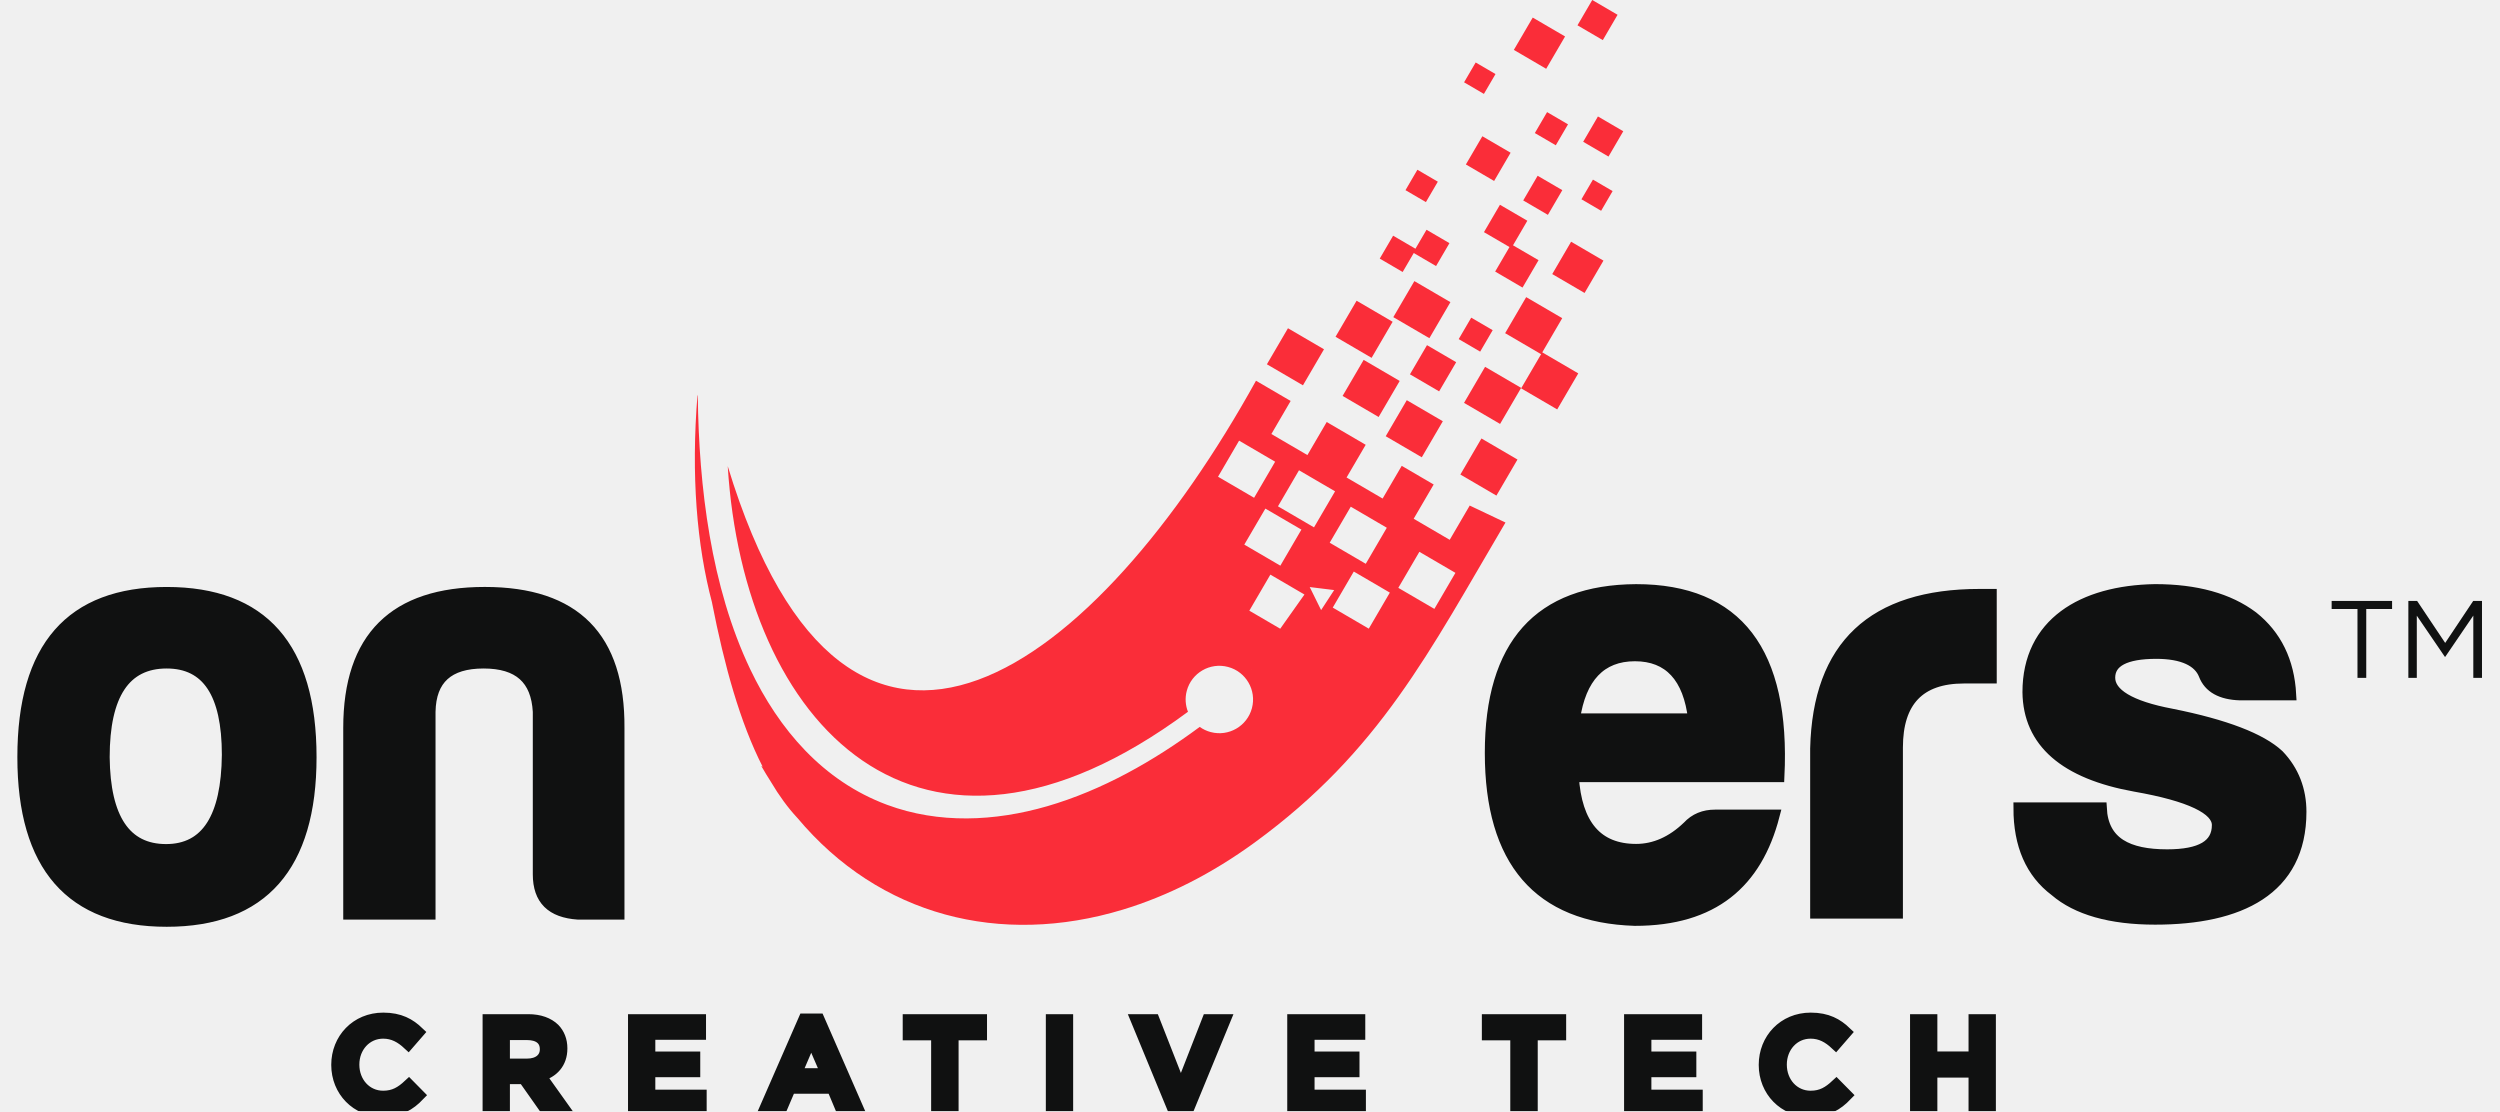
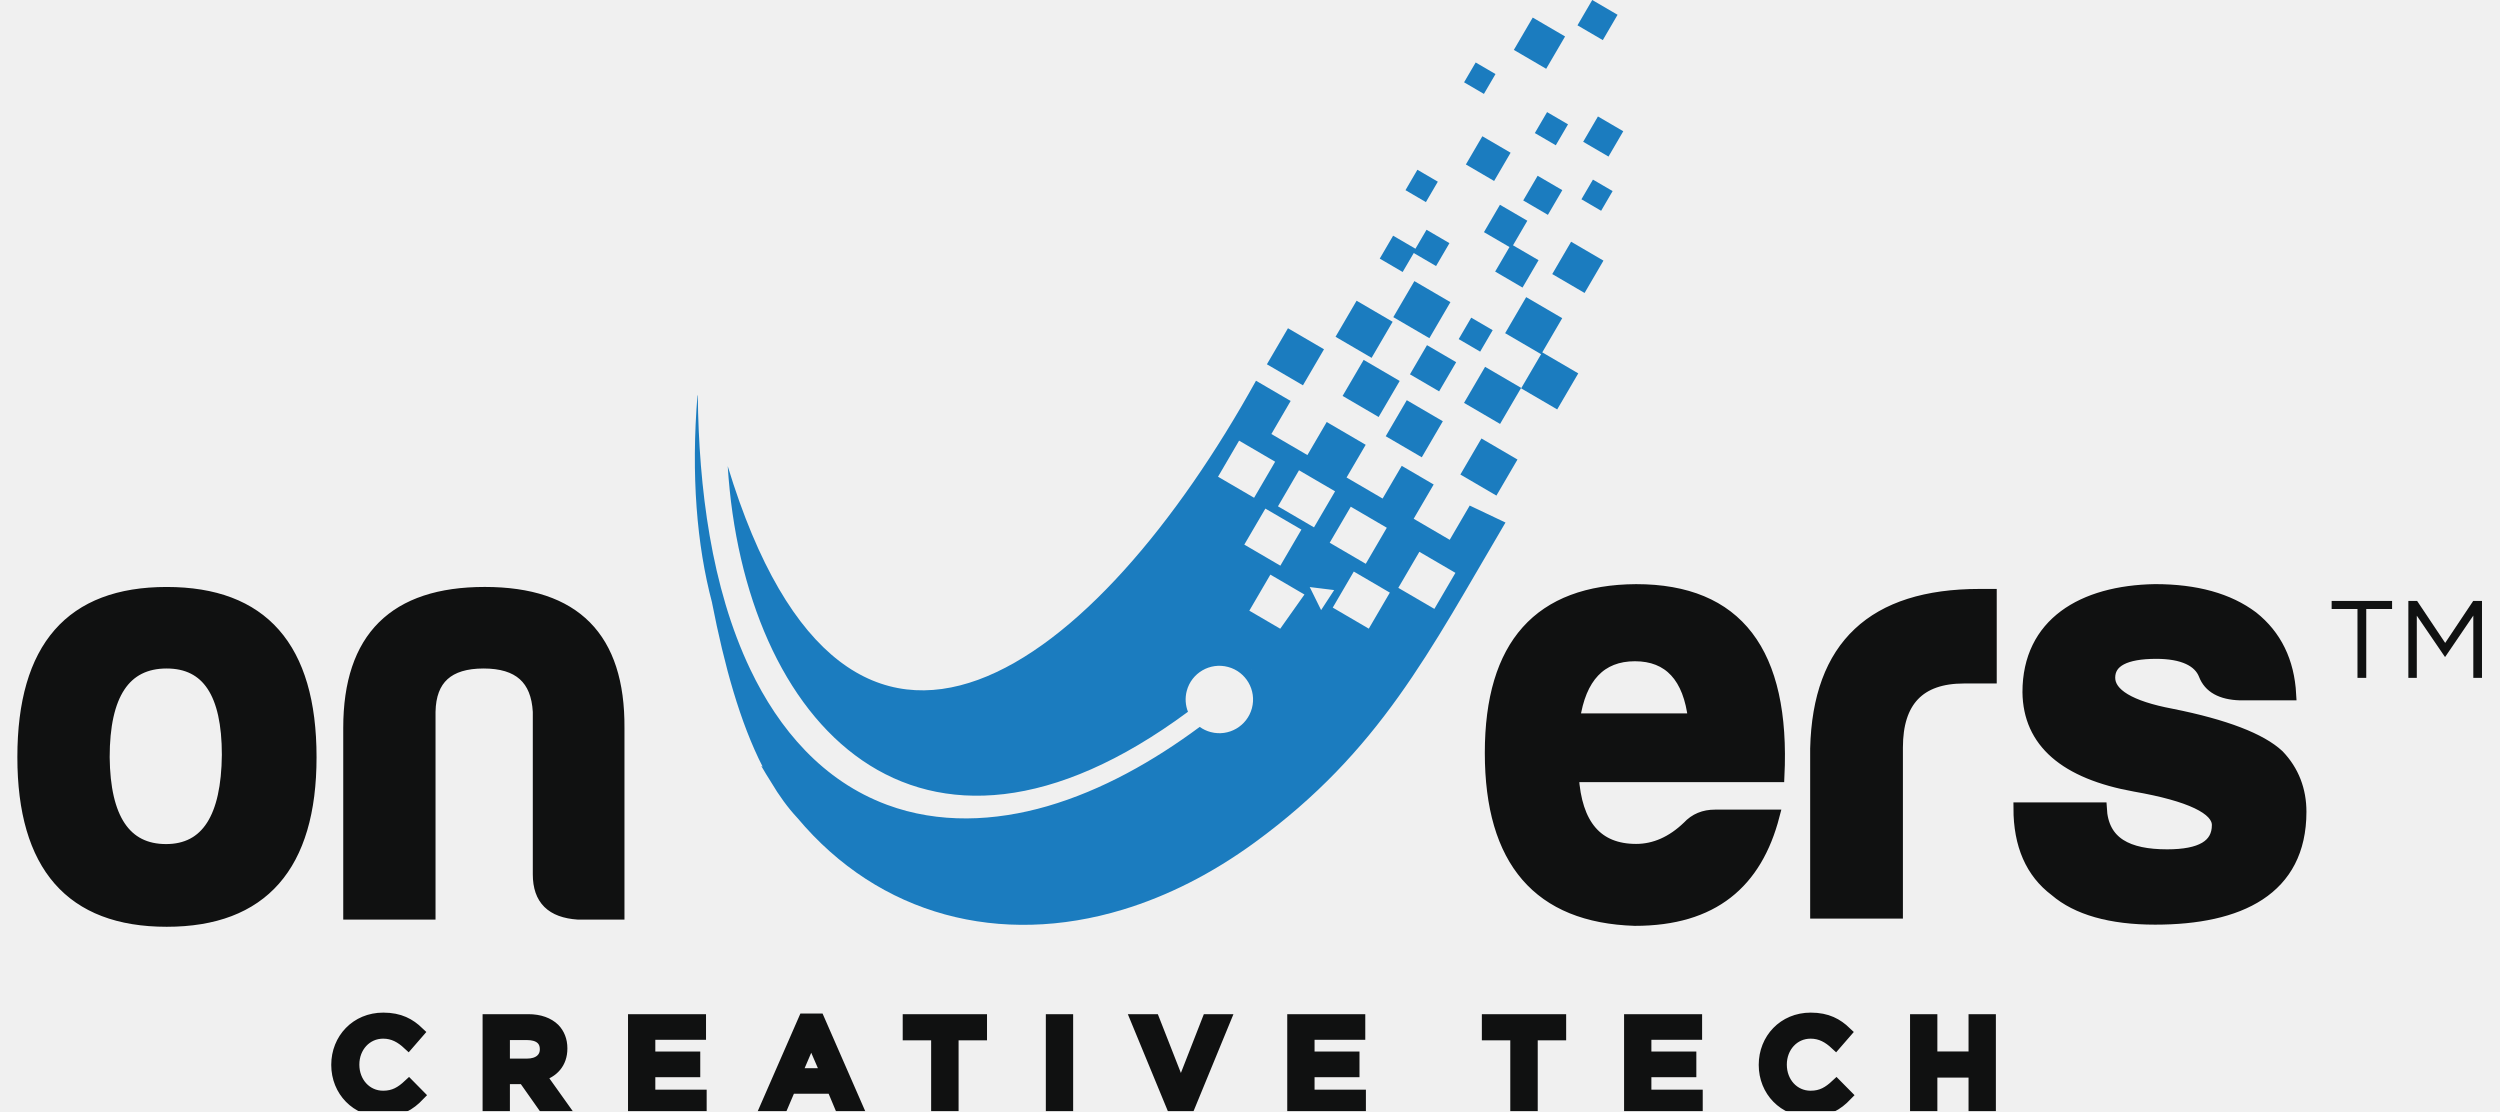
<svg xmlns="http://www.w3.org/2000/svg" width="108" height="48" viewBox="0 0 108 48" fill="none">
  <mask id="mask0_798_30068" style="mask-type:alpha" maskUnits="userSpaceOnUse" x="0" y="0" width="108" height="49">
    <path fill-rule="evenodd" clip-rule="evenodd" d="M102.222 26.308H103.338V25.961H100.727V26.308H101.843V29.285H102.222L102.222 26.308ZM106.847 26.593V29.285H107.222V25.961H106.842L105.632 27.774L104.42 25.961H104.041V29.285H104.406V26.597L105.617 28.373H105.636L106.847 26.593Z" fill="white" />
    <path fill-rule="evenodd" clip-rule="evenodd" d="M76.631 35.226H74.085C73.617 35.226 73.228 35.382 72.915 35.72C72.24 36.369 71.487 36.707 70.681 36.707C68.993 36.707 68.084 35.642 67.954 33.538H76.838C77.098 28.16 75.046 25.485 70.681 25.485C66.499 25.51 64.394 27.849 64.394 32.525C64.394 37.201 66.473 39.617 70.629 39.747C74.006 39.747 75.877 38.136 76.631 35.226ZM70.629 28.316C72.11 28.316 72.968 29.252 73.175 31.07H68.005C68.265 29.252 69.149 28.316 70.629 28.316ZM78.449 39.435H81.956V32.291C81.956 30.29 82.917 29.277 84.84 29.277H86.009V25.692H85.516C80.917 25.692 78.553 27.901 78.449 32.343V39.435ZM90.763 34.914H87.23C87.23 36.499 87.749 37.694 88.789 38.474C89.724 39.279 91.178 39.695 93.101 39.695C96.738 39.695 99.388 38.448 99.388 35.07C99.388 34.135 99.076 33.304 98.427 32.628C97.674 31.927 96.141 31.329 93.802 30.862C92.01 30.524 91.127 29.979 91.127 29.277C91.127 28.575 91.802 28.212 93.153 28.212C94.296 28.212 94.997 28.55 95.231 29.147C95.439 29.693 95.959 29.979 96.764 30.005H98.946C98.868 28.575 98.323 27.458 97.31 26.653C96.271 25.873 94.868 25.484 93.101 25.484C89.957 25.536 87.62 26.939 87.62 29.901C87.646 32.056 89.205 33.408 92.244 33.953C94.608 34.368 95.803 34.94 95.803 35.642C95.803 36.525 95.076 36.941 93.621 36.941C91.932 36.941 90.84 36.421 90.763 34.914Z" fill="#06132C" stroke="#231F20" stroke-width="0.5" stroke-miterlimit="2.613" />
    <path fill-rule="evenodd" clip-rule="evenodd" d="M57.197 15.089L55.64 14.18L54.73 15.737L56.287 16.646L57.197 15.089Z" fill="url(#paint0_linear_798_30068)" />
    <path fill-rule="evenodd" clip-rule="evenodd" d="M60.467 16.457L58.91 15.547L58 17.104L59.557 18.014L60.467 16.457Z" fill="url(#paint1_linear_798_30068)" />
    <path fill-rule="evenodd" clip-rule="evenodd" d="M62.33 18.198L60.773 17.288L59.863 18.845L61.421 19.755L62.33 18.198Z" fill="url(#paint2_linear_798_30068)" />
    <path fill-rule="evenodd" clip-rule="evenodd" d="M60.162 13.901L58.605 12.991L57.695 14.549L59.253 15.459L60.162 13.901Z" fill="url(#paint3_linear_798_30068)" />
    <path fill-rule="evenodd" clip-rule="evenodd" d="M62.114 7.849L61.232 7.333L60.717 8.215L61.599 8.731L62.114 7.849Z" fill="url(#paint4_linear_798_30068)" />
    <path fill-rule="evenodd" clip-rule="evenodd" d="M65.258 6.598L64.038 5.886L63.326 7.105L64.546 7.818L65.258 6.598Z" fill="url(#paint5_linear_798_30068)" />
    <path fill-rule="evenodd" clip-rule="evenodd" d="M62.616 10.504L61.626 9.926L61.147 10.745L60.183 10.182L59.605 11.172L60.595 11.75L61.074 10.931L62.038 11.494L62.616 10.504Z" fill="url(#paint6_linear_798_30068)" />
    <path fill-rule="evenodd" clip-rule="evenodd" d="M62.658 13.053L61.101 12.144L60.191 13.701L61.749 14.61L62.658 13.053Z" fill="url(#paint7_linear_798_30068)" />
    <path fill-rule="evenodd" clip-rule="evenodd" d="M65.713 16.756L64.156 15.847L63.246 17.404L64.803 18.314L65.713 16.756Z" fill="url(#paint8_linear_798_30068)" />
    <path fill-rule="evenodd" clip-rule="evenodd" d="M65.555 19.852L63.998 18.942L63.088 20.5L64.645 21.41L65.555 19.852Z" fill="url(#paint9_linear_798_30068)" />
    <path fill-rule="evenodd" clip-rule="evenodd" d="M67.488 13.745L65.931 12.836L65.022 14.393L66.576 15.301L65.713 16.777L67.271 17.687L68.181 16.13L66.626 15.222L67.488 13.745Z" fill="url(#paint10_linear_798_30068)" />
    <path fill-rule="evenodd" clip-rule="evenodd" d="M66.465 11.24L65.362 10.597L65.981 9.536L64.798 8.846L64.107 10.029L65.21 10.672L64.591 11.732L65.773 12.423L66.465 11.24Z" fill="url(#paint11_linear_798_30068)" />
    <path fill-rule="evenodd" clip-rule="evenodd" d="M69.269 11.259L67.872 10.443L67.057 11.84L68.454 12.656L69.269 11.259Z" fill="url(#paint12_linear_798_30068)" />
    <path fill-rule="evenodd" clip-rule="evenodd" d="M67.492 8.215L66.426 7.593L65.803 8.659L66.869 9.282L67.492 8.215Z" fill="url(#paint13_linear_798_30068)" />
    <path fill-rule="evenodd" clip-rule="evenodd" d="M67.611 1.575L66.214 0.759L65.398 2.156L66.795 2.972L67.611 1.575Z" fill="url(#paint14_linear_798_30068)" />
    <path fill-rule="evenodd" clip-rule="evenodd" d="M69.665 8.255L68.815 7.759L68.318 8.609L69.169 9.106L69.665 8.255Z" fill="url(#paint15_linear_798_30068)" />
    <path fill-rule="evenodd" clip-rule="evenodd" d="M54.205 36.394C52.349 37.749 50.423 38.715 48.506 39.296L48.505 39.297L48.503 39.297C43.217 40.898 37.991 39.567 34.447 35.334L34.445 35.333C34.028 34.885 33.651 34.364 33.307 33.782C33.162 33.555 33.02 33.322 32.883 33.083C32.904 33.098 32.926 33.112 32.949 33.127C31.97 31.214 31.292 28.756 30.759 26.034L30.761 26.035C30.101 23.54 29.85 20.547 30.132 17.054C30.136 17.076 30.141 17.096 30.145 17.118C30.19 21.032 30.715 25.356 32.41 28.912C33.651 31.516 35.556 33.739 38.317 34.766C40.557 35.599 42.977 35.485 45.246 34.827C47.606 34.141 49.838 32.878 51.828 31.402C51.967 31.502 52.128 31.58 52.304 31.626C53.081 31.832 53.878 31.369 54.084 30.591C54.289 29.814 53.826 29.016 53.048 28.811C52.271 28.605 51.474 29.069 51.268 29.846C51.186 30.157 51.211 30.471 51.32 30.749C39.622 39.412 32.13 31.228 31.438 20.138C36.674 37.355 47.448 28.76 54.259 16.447L55.756 17.322L54.923 18.75L56.48 19.659L57.314 18.231L58.998 19.215L58.172 20.627L59.729 21.537L60.555 20.124L61.935 20.93L61.071 22.41L62.628 23.32L63.492 21.84L65.037 22.573C61.741 28.158 59.611 32.45 54.205 36.394ZM57.072 26.356C57.353 25.932 57.583 25.578 57.636 25.491L56.58 25.361L57.072 26.356ZM56.352 25.683L54.88 24.824L53.971 26.381L55.306 27.161L56.352 25.683ZM54.053 28.927L54.042 28.94H54.045L54.053 28.927ZM55.086 19.946L53.529 19.036L52.619 20.594L54.177 21.504L55.086 19.946ZM56.221 22.879L54.664 21.971L53.754 23.527L55.311 24.437L56.221 22.879ZM57.675 21.225L56.117 20.316L55.208 21.873L56.765 22.782L57.675 21.225ZM59.91 22.799L58.353 21.889L57.443 23.446L59.001 24.356L59.91 22.799ZM62.874 24.747L61.317 23.838L60.407 25.395L61.965 26.304L62.874 24.747ZM60.041 25.601L58.484 24.691L57.575 26.248L59.132 27.158L60.041 25.601Z" fill="url(#paint16_linear_798_30068)" />
    <path fill-rule="evenodd" clip-rule="evenodd" d="M64.484 14.264L63.557 13.723L63.016 14.649L63.943 15.191L64.484 14.264Z" fill="url(#paint17_linear_798_30068)" />
    <path fill-rule="evenodd" clip-rule="evenodd" d="M62.907 15.647L61.646 14.911L60.91 16.171L62.17 16.907L62.907 15.647Z" fill="url(#paint18_linear_798_30068)" />
    <path fill-rule="evenodd" clip-rule="evenodd" d="M67.738 5.371L66.834 4.843L66.305 5.748L67.21 6.276L67.738 5.371Z" fill="url(#paint19_linear_798_30068)" />
    <path fill-rule="evenodd" clip-rule="evenodd" d="M70.125 5.67L69.031 5.031L68.393 6.125L69.487 6.764L70.125 5.67Z" fill="url(#paint20_linear_798_30068)" />
    <path fill-rule="evenodd" clip-rule="evenodd" d="M64.606 3.199L63.749 2.699L63.248 3.556L64.105 4.057L64.606 3.199Z" fill="url(#paint21_linear_798_30068)" />
    <path fill-rule="evenodd" clip-rule="evenodd" d="M69.879 0.639L68.785 0L68.147 1.094L69.241 1.733L69.879 0.639Z" fill="url(#paint22_linear_798_30068)" />
    <path fill-rule="evenodd" clip-rule="evenodd" d="M7.2 25.607C3.067 25.607 1 27.957 1 32.71C1 37.411 3.067 39.787 7.2 39.787C11.333 39.787 13.425 37.411 13.425 32.71C13.425 27.957 11.333 25.607 7.2 25.607ZM7.2 28.629C8.956 28.629 9.834 29.946 9.834 32.607C9.809 35.319 8.93 36.714 7.174 36.714C5.417 36.714 4.513 35.371 4.488 32.71C4.488 29.998 5.391 28.629 7.2 28.629ZM26.727 39.477V31.444C26.753 27.544 24.842 25.606 20.942 25.606C17.041 25.606 15.078 27.543 15.078 31.444V39.477H18.565V30.747C18.591 29.326 19.366 28.629 20.89 28.629C22.414 28.629 23.189 29.326 23.267 30.747V37.772C23.267 38.857 23.834 39.4 24.971 39.477H26.727Z" fill="#06132C" stroke="#231F20" stroke-width="0.5" stroke-miterlimit="2.613" />
    <path fill-rule="evenodd" clip-rule="evenodd" d="M16.53 48C17.255 48 17.697 47.734 18.1 47.314L17.664 46.872C17.332 47.181 17.028 47.369 16.552 47.369C15.811 47.369 15.274 46.755 15.274 45.997V45.986C15.274 45.228 15.816 44.62 16.552 44.62C16.994 44.62 17.326 44.814 17.636 45.101L18.073 44.598C17.703 44.244 17.271 43.995 16.557 43.995C15.385 43.995 14.56 44.897 14.56 45.997V46.008C14.561 47.121 15.402 48 16.53 48ZM21.098 47.934H21.778V46.584H22.63L23.581 47.934H24.388L23.343 46.468C23.88 46.313 24.261 45.931 24.261 45.295V45.284C24.261 44.946 24.145 44.659 23.94 44.449C23.691 44.206 23.31 44.062 22.823 44.062H21.098L21.098 47.934ZM21.778 45.981V44.681H22.768C23.271 44.681 23.57 44.908 23.57 45.323V45.334C23.57 45.727 23.26 45.981 22.773 45.981H21.778ZM27.38 47.934H30.278V47.325H28.06V46.285H30.001V45.676H28.06V44.67H30.25V44.062H27.38V47.934ZM33.037 47.934H33.733L34.132 46.998H35.963L36.355 47.934H37.075L35.371 44.034H34.741L33.037 47.934ZM34.381 46.396L35.044 44.847L35.714 46.396H34.381ZM40.475 47.934H41.161V44.692H42.389V44.062H39.247V44.692H40.475V47.934ZM45.43 47.934H46.11V44.062H45.43V47.934ZM50.705 47.961H51.308L52.912 44.062H52.177L51.015 47.038L49.848 44.062H49.096L50.705 47.961ZM55.859 47.934H58.757V47.325H56.539V46.285H58.48V45.676H56.539V44.67H58.73V44.062H55.859V47.934ZM65.494 47.934H66.18V44.692H67.408V44.062H64.266V44.692H65.494V47.934ZM70.41 47.934H73.308V47.325H71.09V46.285H73.032V45.676H71.09V44.67H73.281V44.062H70.41V47.934ZM78.196 48C78.921 48 79.363 47.734 79.767 47.314L79.33 46.872C78.998 47.181 78.694 47.369 78.218 47.369C77.477 47.369 76.941 46.755 76.941 45.997V45.986C76.941 45.228 77.483 44.62 78.218 44.62C78.661 44.62 78.993 44.814 79.302 45.101L79.739 44.598C79.368 44.244 78.937 43.995 78.224 43.995C77.051 43.995 76.227 44.897 76.227 45.997V46.008C76.227 47.121 77.068 48 78.196 48ZM82.764 47.934H83.444V46.302H85.291V47.934H85.972V44.062H85.291V45.672H83.444V44.062H82.764V47.934Z" fill="#06132C" stroke="#231F20" stroke-width="0.5" stroke-miterlimit="2.613" />
  </mask>
  <g mask="url(#mask0_798_30068)">
    <rect x="-2.6" width="114" height="48" fill="#101111" />
-     <path d="M28.6 0H74.2L70.6 14.4L64 28.2L59.8 40.2L28.6 40.8V0Z" fill="#FA2D39" />
+     <path d="M28.6 0H74.2L70.6 14.4L64 28.2L59.8 40.2L28.6 40.8V0Z" fill="#1B7CBF" />
  </g>
  <defs>
    <linearGradient id="paint0_linear_798_30068" x1="54.282" y1="16.093" x2="57.646" y2="14.733" gradientUnits="userSpaceOnUse">
      <stop stop-color="#1F316F" />
      <stop offset="0.35" stop-color="#00ABE2" />
      <stop offset="1" stop-color="#8DD7F4" />
    </linearGradient>
    <linearGradient id="paint1_linear_798_30068" x1="57.552" y1="17.46" x2="60.915" y2="16.101" gradientUnits="userSpaceOnUse">
      <stop stop-color="#1F316F" />
      <stop offset="0.35" stop-color="#00ABE2" />
      <stop offset="1" stop-color="#8DD7F4" />
    </linearGradient>
    <linearGradient id="paint2_linear_798_30068" x1="59.415" y1="19.201" x2="62.779" y2="17.842" gradientUnits="userSpaceOnUse">
      <stop stop-color="#1F316F" />
      <stop offset="0.35" stop-color="#00ABE2" />
      <stop offset="1" stop-color="#8DD7F4" />
    </linearGradient>
    <linearGradient id="paint3_linear_798_30068" x1="57.247" y1="14.904" x2="60.611" y2="13.545" gradientUnits="userSpaceOnUse">
      <stop stop-color="#1F316F" />
      <stop offset="0.35" stop-color="#00ABE2" />
      <stop offset="1" stop-color="#8DD7F4" />
    </linearGradient>
    <linearGradient id="paint4_linear_798_30068" x1="60.463" y1="8.417" x2="62.368" y2="7.647" gradientUnits="userSpaceOnUse">
      <stop stop-color="#1F316F" />
      <stop offset="0.35" stop-color="#00ABE2" />
      <stop offset="1" stop-color="#8DD7F4" />
    </linearGradient>
    <linearGradient id="paint5_linear_798_30068" x1="62.975" y1="7.384" x2="65.61" y2="6.319" gradientUnits="userSpaceOnUse">
      <stop stop-color="#1F316F" />
      <stop offset="0.35" stop-color="#00ABE2" />
      <stop offset="1" stop-color="#8DD7F4" />
    </linearGradient>
    <linearGradient id="paint6_linear_798_30068" x1="59.302" y1="12.058" x2="62.92" y2="9.618" gradientUnits="userSpaceOnUse">
      <stop stop-color="#1F316F" />
      <stop offset="0.35" stop-color="#00ABE2" />
      <stop offset="1" stop-color="#8DD7F4" />
    </linearGradient>
    <linearGradient id="paint7_linear_798_30068" x1="59.743" y1="14.056" x2="63.107" y2="12.697" gradientUnits="userSpaceOnUse">
      <stop stop-color="#1F316F" />
      <stop offset="0.35" stop-color="#00ABE2" />
      <stop offset="1" stop-color="#8DD7F4" />
    </linearGradient>
    <linearGradient id="paint8_linear_798_30068" x1="62.798" y1="17.759" x2="66.162" y2="16.401" gradientUnits="userSpaceOnUse">
      <stop stop-color="#1F316F" />
      <stop offset="0.35" stop-color="#00ABE2" />
      <stop offset="1" stop-color="#8DD7F4" />
    </linearGradient>
    <linearGradient id="paint9_linear_798_30068" x1="62.64" y1="20.855" x2="66.003" y2="19.497" gradientUnits="userSpaceOnUse">
      <stop stop-color="#1F316F" />
      <stop offset="0.35" stop-color="#00ABE2" />
      <stop offset="1" stop-color="#8DD7F4" />
    </linearGradient>
    <linearGradient id="paint10_linear_798_30068" x1="25.238" y1="26.345" x2="107.969" y2="4.177" gradientUnits="userSpaceOnUse">
      <stop stop-color="#1F316F" />
      <stop offset="0.35" stop-color="#00ABE2" />
      <stop offset="1" stop-color="#8DD7F4" />
    </linearGradient>
    <linearGradient id="paint11_linear_798_30068" x1="49.861" y1="14.768" x2="80.714" y2="6.501" gradientUnits="userSpaceOnUse">
      <stop stop-color="#1F316F" />
      <stop offset="0.35" stop-color="#00ABE2" />
      <stop offset="1" stop-color="#8DD7F4" />
    </linearGradient>
    <linearGradient id="paint12_linear_798_30068" x1="66.655" y1="12.159" x2="69.671" y2="10.94" gradientUnits="userSpaceOnUse">
      <stop stop-color="#1F316F" />
      <stop offset="0.35" stop-color="#00ABE2" />
      <stop offset="1" stop-color="#8DD7F4" />
    </linearGradient>
    <linearGradient id="paint13_linear_798_30068" x1="65.496" y1="8.903" x2="67.799" y2="7.972" gradientUnits="userSpaceOnUse">
      <stop stop-color="#1F316F" />
      <stop offset="0.35" stop-color="#00ABE2" />
      <stop offset="1" stop-color="#8DD7F4" />
    </linearGradient>
    <linearGradient id="paint14_linear_798_30068" x1="65.027" y1="2.462" x2="67.983" y2="1.268" gradientUnits="userSpaceOnUse">
      <stop stop-color="#1F316F" />
      <stop offset="0.35" stop-color="#00ABE2" />
      <stop offset="1" stop-color="#8DD7F4" />
    </linearGradient>
    <linearGradient id="paint15_linear_798_30068" x1="68.074" y1="8.803" x2="69.91" y2="8.061" gradientUnits="userSpaceOnUse">
      <stop stop-color="#1F316F" />
      <stop offset="0.35" stop-color="#00ABE2" />
      <stop offset="1" stop-color="#8DD7F4" />
    </linearGradient>
    <linearGradient id="paint16_linear_798_30068" x1="36.62" y1="30.225" x2="56.649" y2="17.709" gradientUnits="userSpaceOnUse">
      <stop stop-color="#1F316F" />
      <stop offset="0.35" stop-color="#00ABE2" />
      <stop offset="1" stop-color="#8DD7F4" />
    </linearGradient>
    <linearGradient id="paint17_linear_798_30068" x1="62.749" y1="14.861" x2="64.75" y2="14.053" gradientUnits="userSpaceOnUse">
      <stop stop-color="#1F316F" />
      <stop offset="0.35" stop-color="#00ABE2" />
      <stop offset="1" stop-color="#8DD7F4" />
    </linearGradient>
    <linearGradient id="paint18_linear_798_30068" x1="60.547" y1="16.459" x2="63.27" y2="15.359" gradientUnits="userSpaceOnUse">
      <stop stop-color="#1F316F" />
      <stop offset="0.35" stop-color="#00ABE2" />
      <stop offset="1" stop-color="#8DD7F4" />
    </linearGradient>
    <linearGradient id="paint19_linear_798_30068" x1="66.044" y1="5.954" x2="68" y2="5.164" gradientUnits="userSpaceOnUse">
      <stop stop-color="#1F316F" />
      <stop offset="0.35" stop-color="#00ABE2" />
      <stop offset="1" stop-color="#8DD7F4" />
    </linearGradient>
    <linearGradient id="paint20_linear_798_30068" x1="68.149" y1="6.346" x2="70.369" y2="5.449" gradientUnits="userSpaceOnUse">
      <stop stop-color="#1F316F" />
      <stop offset="0.35" stop-color="#00ABE2" />
      <stop offset="1" stop-color="#8DD7F4" />
    </linearGradient>
    <linearGradient id="paint21_linear_798_30068" x1="63.001" y1="3.752" x2="64.853" y2="3.004" gradientUnits="userSpaceOnUse">
      <stop stop-color="#1F316F" />
      <stop offset="0.35" stop-color="#00ABE2" />
      <stop offset="1" stop-color="#8DD7F4" />
    </linearGradient>
    <linearGradient id="paint22_linear_798_30068" x1="67.973" y1="1.287" x2="70.052" y2="0.447" gradientUnits="userSpaceOnUse">
      <stop stop-color="#1F316F" />
      <stop offset="0.35" stop-color="#00ABE2" />
      <stop offset="1" stop-color="#8DD7F4" />
    </linearGradient>
  </defs>
</svg>
